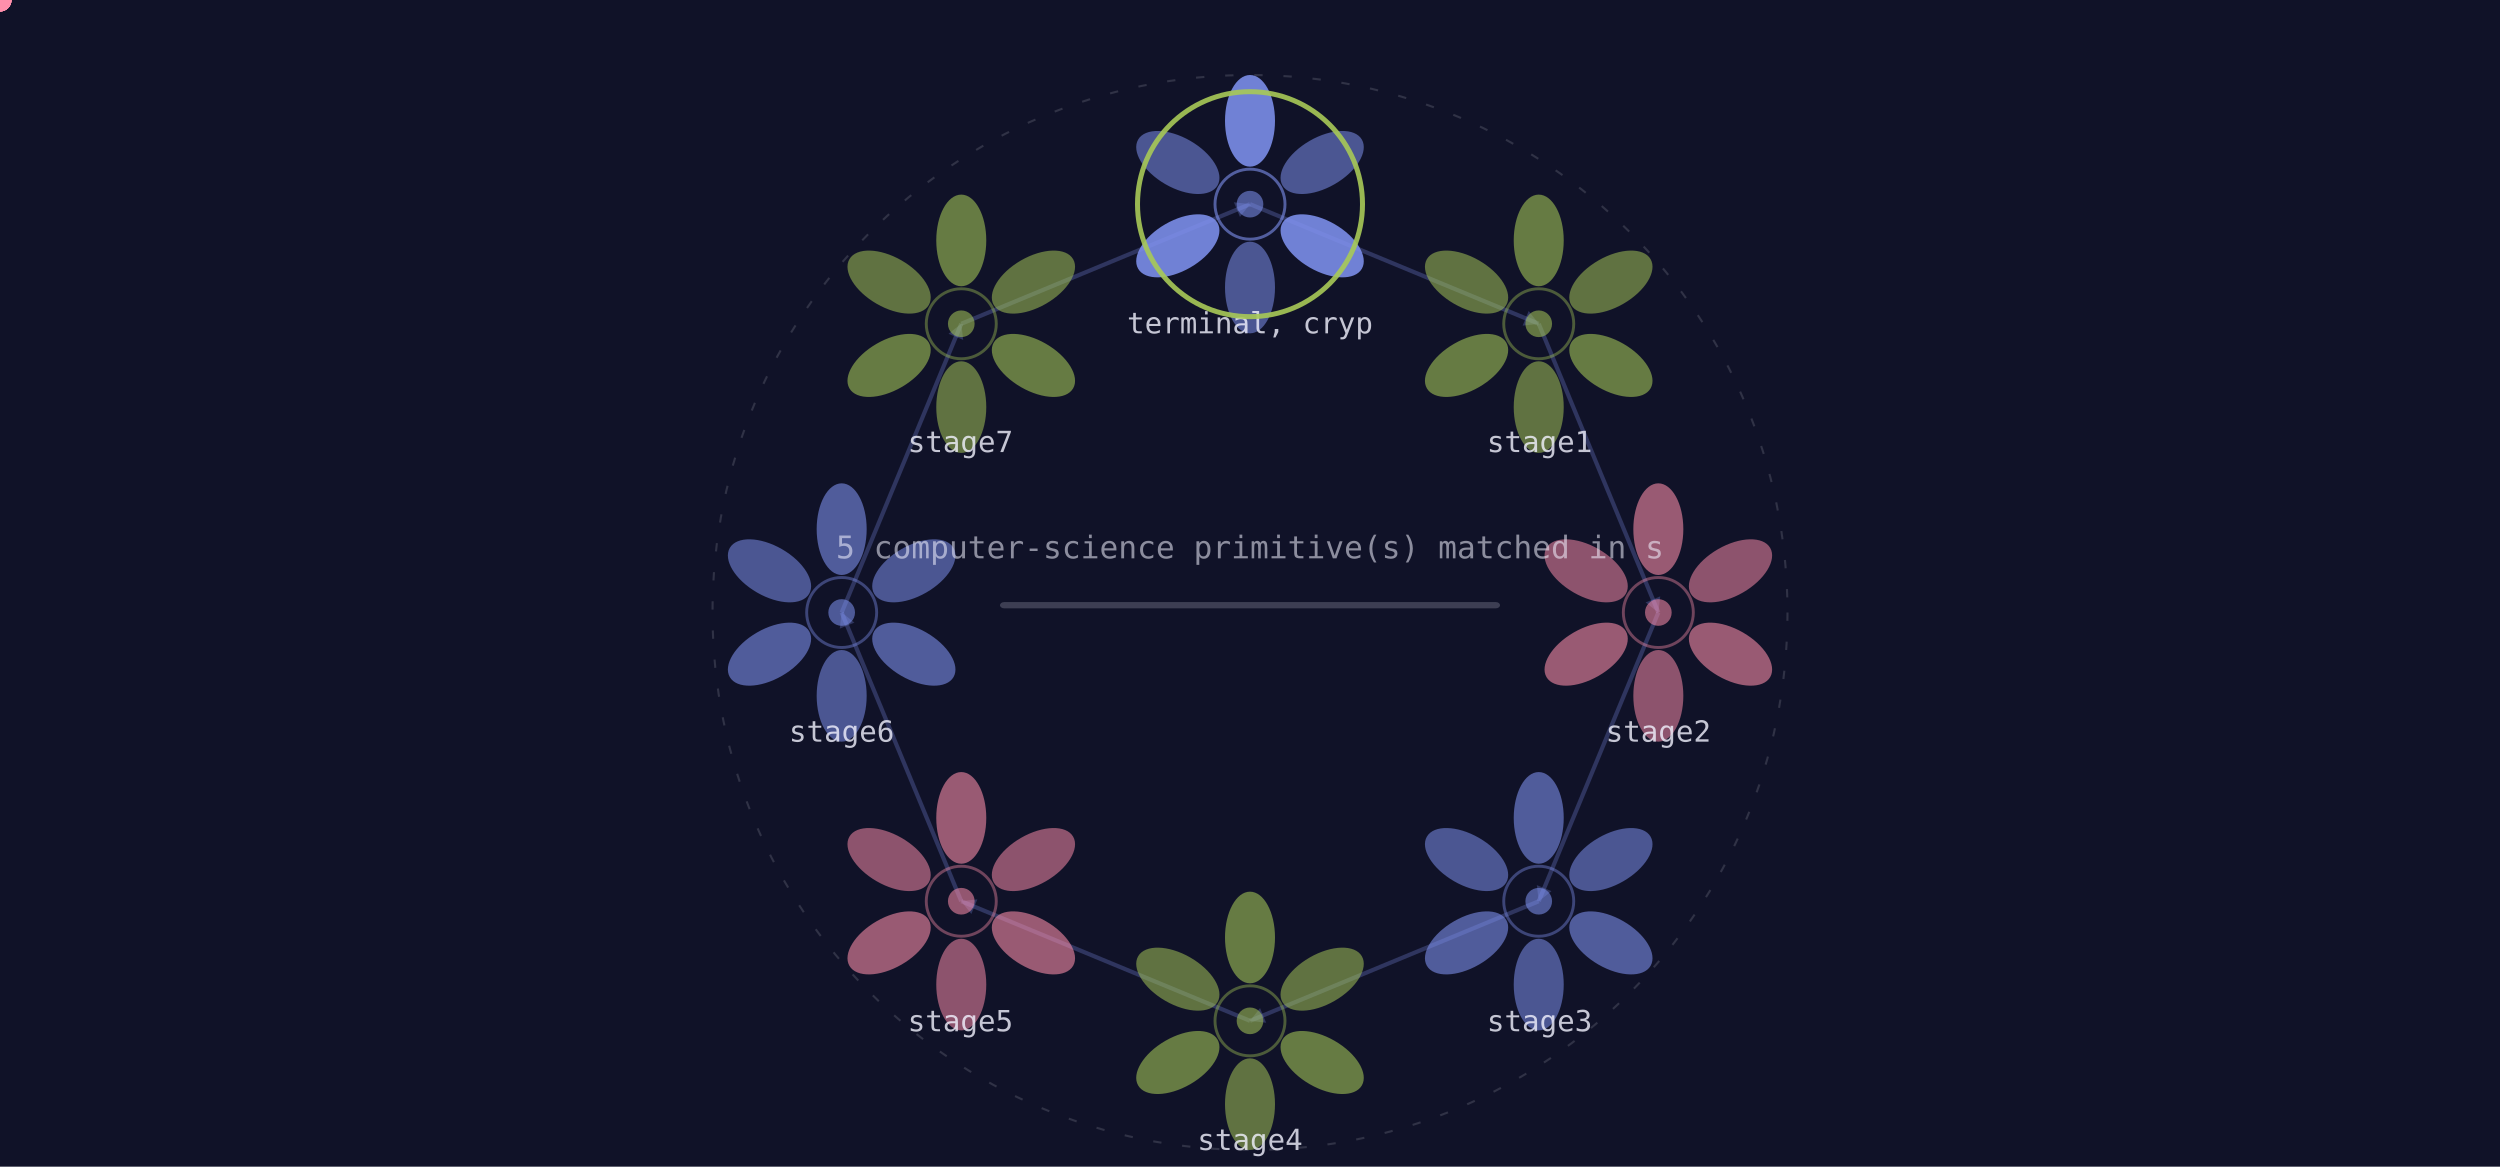
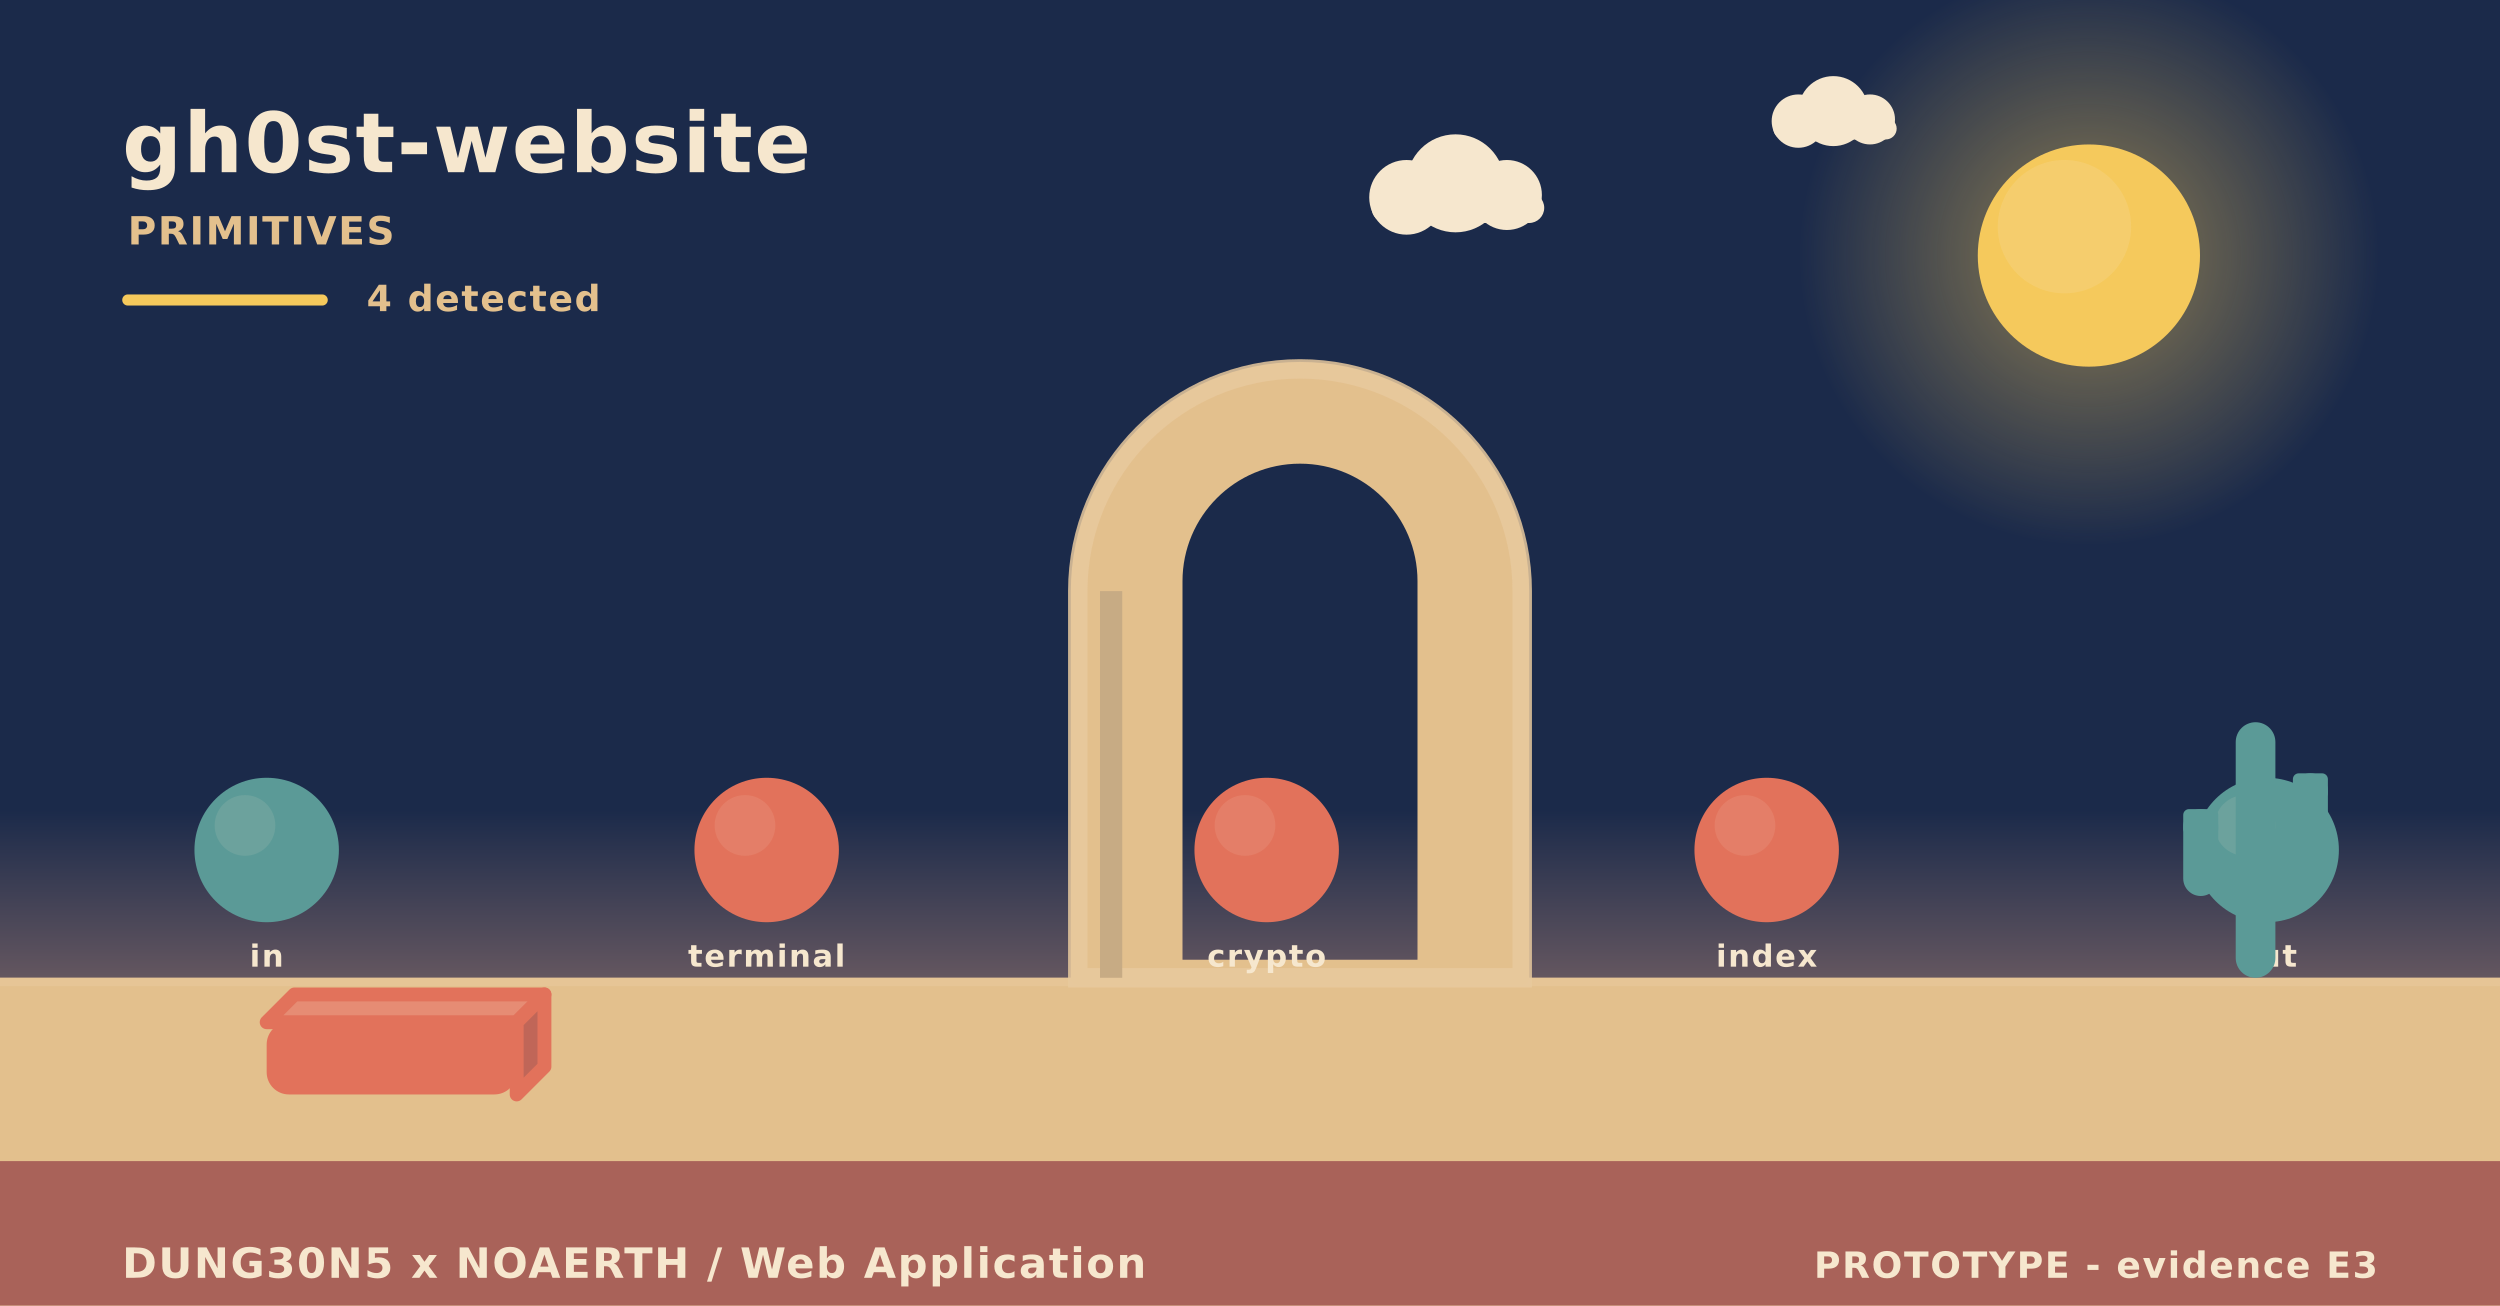
- <svg xmlns="http://www.w3.org/2000/svg" viewBox="0 0 1200 560" width="1200" height="560" role="img" aria-label="gh0st-website state machine">
-   <rect width="1200" height="560" fill="#101228" />
-   <defs>
-     <linearGradient id="gs" x1="0" y1="0" x2="1" y2="1">
-       <stop offset="0%" stop-color="#8093f1" />
-       <stop offset="100%" stop-color="#a7c957" />
-     </linearGradient>
-   </defs>
-   <circle cx="600.00" cy="294.00" r="258.00" fill="none" stroke="rgba(242,242,255,0.140)" stroke-width="1.00" opacity="1.00" stroke-dasharray="4 10" />
-   <line x1="600.00" y1="98.00" x2="738.59" y2="155.41" stroke="rgba(128,147,241,0.500)" stroke-width="2.00" opacity="0.55" />
-   <polygon points="738.59,155.41 733.76,149.29 730.86,156.32" fill="rgba(128,147,241,0.500)" opacity="0.55" />
-   <g opacity="0.9">
-     <circle cx="0.00" cy="0.00" r="5.50" fill="#ff8fab" opacity="1.00" />
-     <animateTransform attributeName="transform" type="translate" values="600.00,98.00 738.59,155.41" dur="5.8s" begin="0.0s" repeatCount="indefinite" />
-     <animateTransform attributeName="transform" type="translate" values="738.59,155.41 600.00,98.00" dur="5.8s" begin="2.9s" repeatCount="indefinite" />
+ <svg xmlns="http://www.w3.org/2000/svg" width="900" height="470" viewBox="0 0 900 470" role="img" aria-label="gh0st-website - how it behaves">
+   <linearGradient id="skys" x1="0" y1="0" x2="0" y2="1">
+     <stop offset="0" stop-color="#1b2a4a" />
+     <stop offset="0.62" stop-color="#1b2a4a" />
+     <stop offset="1" stop-color="#f3ad8a" />
+   </linearGradient>
+   <rect width="900" height="470" fill="url(#skys)" />
+   <radialGradient id="suns">
+     <stop offset="0.35" stop-color="#f5c95c" stop-opacity="0.34" />
+     <stop offset="1" stop-color="#f5c95c" stop-opacity="0" />
+   </radialGradient>
+   <circle cx="752" cy="92" r="104" fill="url(#suns)" />
+   <circle cx="752" cy="92" r="40" fill="#f5c95c" />
+   <circle cx="743.2" cy="81.6" r="24" fill="#f5d27e" opacity="0.5" />
+   <g>
+     <circle cx="524" cy="66" r="17.64" fill="#f6e7ce" />
+     <circle cx="506.36" cy="71.04" r="13.44" fill="#f6e7ce" />
+     <circle cx="542.48" cy="70.2" r="12.6" fill="#f6e7ce" />
+     <rect x="493.76" y="69.36" width="62.16" height="10.92" rx="5.46" fill="#f6e7ce" />
+     <animateTransform attributeName="transform" type="translate" values="0 0;24 0;0 0" dur="36s" begin="0s" repeatCount="indefinite" />
  </g>
-   <line x1="738.59" y1="155.41" x2="796.00" y2="294.00" stroke="rgba(128,147,241,0.500)" stroke-width="2.00" opacity="0.55" />
-   <polygon points="796.00,294.00 796.91,286.26 789.89,289.17" fill="rgba(128,147,241,0.500)" opacity="0.55" />
-   <g opacity="0.9">
-     <circle cx="0.00" cy="0.00" r="5.50" fill="#ff8fab" opacity="1.00" />
-     <animateTransform attributeName="transform" type="translate" values="738.59,155.41 796.00,294.00" dur="5.8s" begin="0.725s" repeatCount="indefinite" />
-     <animateTransform attributeName="transform" type="translate" values="796.00,294.00 738.59,155.41" dur="5.8s" begin="3.625s" repeatCount="indefinite" />
+   <g>
+     <circle cx="660" cy="40" r="12.6" fill="#f6e7ce" />
+     <circle cx="647.4" cy="43.6" r="9.6" fill="#f6e7ce" />
+     <circle cx="673.2" cy="43" r="9" fill="#f6e7ce" />
+     <rect x="638.4" y="42.4" width="44.4" height="7.8" rx="3.9" fill="#f6e7ce" />
+     <animateTransform attributeName="transform" type="translate" values="0 0;-18 0;0 0" dur="46s" begin="3s" repeatCount="indefinite" />
  </g>
-   <line x1="796.00" y1="294.00" x2="738.59" y2="432.59" stroke="rgba(128,147,241,0.500)" stroke-width="2.00" opacity="0.55" />
-   <polygon points="738.59,432.59 744.71,427.76 737.68,424.86" fill="rgba(128,147,241,0.500)" opacity="0.55" />
-   <g opacity="0.9">
-     <circle cx="0.00" cy="0.00" r="5.50" fill="#ff8fab" opacity="1.00" />
-     <animateTransform attributeName="transform" type="translate" values="796.00,294.00 738.59,432.59" dur="5.8s" begin="1.45s" repeatCount="indefinite" />
-     <animateTransform attributeName="transform" type="translate" values="738.59,432.59 796.00,294.00" dur="5.8s" begin="4.35s" repeatCount="indefinite" />
+   <rect x="0" y="352" width="900" height="118" fill="#e3c08d" />
+   <rect x="0" y="352" width="900" height="3" fill="#e6c596" />
+   <text x="44" y="62" font-family="Verdana,DejaVu Sans,sans-serif" font-size="30" font-weight="700" letter-spacing="0.6" fill="#f6e7ce" text-anchor="start">gh0st-website</text>
+   <text x="46" y="88" font-family="Verdana,DejaVu Sans,sans-serif" font-size="14" font-weight="700" letter-spacing="0.6" fill="#e3c08d" text-anchor="start">PRIMITIVES</text>
+   <rect x="44" y="106" width="74" height="4" rx="2" fill="#f5c95c" />
+   <text x="132" y="112" font-family="Verdana,DejaVu Sans,sans-serif" font-size="13" font-weight="700" letter-spacing="0.6" fill="#e3c08d" text-anchor="start">4 detected</text>
+   <path d="M388,352 L388,212.8 A80,80 0 0 1 548,212.8 L548,352 Z M423.2,348 L423.2,209.22 A44.8,44.8 0 0 1 512.8,209.22 L512.8,348 Z" fill="#e3c08d" fill-rule="evenodd" stroke="#e3c08d" stroke-width="5" stroke-linejoin="round" />
+   <path d="M388,352 L388,212.8 A80,80 0 0 1 548,212.8 L548,352 Z" fill="none" stroke="#e8c99d" stroke-width="7" stroke-linecap="round" opacity="0.85" />
+   <rect x="396" y="212.8" width="8" height="139.2" fill="#c7ab84" />
+   <circle cx="96" cy="306" r="26" fill="#5b9a97" />
+   <circle cx="88.2" cy="297.16" r="10.92" fill="#7aa9a2" opacity="0.55" />
+   <text x="96" y="348" font-family="Verdana,DejaVu Sans,sans-serif" font-size="11" font-weight="700" letter-spacing="0.6" fill="#f6e7ce" text-anchor="middle">in</text>
+   <g>
+     <circle cx="276" cy="306" r="26" fill="#e2725b" />
+     <circle cx="268.2" cy="297.16" r="10.92" fill="#e68972" opacity="0.55" />
+     <animate attributeName="opacity" values="0.8;1;0.8" dur="4.6s" begin="0s" repeatCount="indefinite" />
  </g>
-   <line x1="738.59" y1="432.59" x2="600.00" y2="490.00" stroke="rgba(128,147,241,0.500)" stroke-width="2.00" opacity="0.55" />
-   <polygon points="600.00,490.00 607.74,490.91 604.83,483.89" fill="rgba(128,147,241,0.500)" opacity="0.55" />
-   <g opacity="0.9">
-     <circle cx="0.00" cy="0.00" r="5.50" fill="#ff8fab" opacity="1.00" />
-     <animateTransform attributeName="transform" type="translate" values="738.59,432.59 600.00,490.00" dur="5.8s" begin="2.175s" repeatCount="indefinite" />
-     <animateTransform attributeName="transform" type="translate" values="600.00,490.00 738.59,432.59" dur="5.8s" begin="5.075s" repeatCount="indefinite" />
+   <text x="276" y="348" font-family="Verdana,DejaVu Sans,sans-serif" font-size="11" font-weight="700" letter-spacing="0.6" fill="#f6e7ce" text-anchor="middle">terminal</text>
+   <g>
+     <circle cx="456" cy="306" r="26" fill="#e2725b" />
+     <circle cx="448.2" cy="297.16" r="10.92" fill="#e68972" opacity="0.55" />
+     <animate attributeName="opacity" values="0.8;1;0.8" dur="5.2s" begin="0s" repeatCount="indefinite" />
  </g>
-   <line x1="600.00" y1="490.00" x2="461.41" y2="432.59" stroke="rgba(128,147,241,0.500)" stroke-width="2.00" opacity="0.55" />
-   <polygon points="461.41,432.59 466.24,438.71 469.14,431.68" fill="rgba(128,147,241,0.500)" opacity="0.55" />
-   <g opacity="0.9">
-     <circle cx="0.00" cy="0.00" r="5.50" fill="#ff8fab" opacity="1.00" />
-     <animateTransform attributeName="transform" type="translate" values="600.00,490.00 461.41,432.59" dur="5.8s" begin="2.9s" repeatCount="indefinite" />
-     <animateTransform attributeName="transform" type="translate" values="461.41,432.59 600.00,490.00" dur="5.8s" begin="5.8s" repeatCount="indefinite" />
+   <text x="456" y="348" font-family="Verdana,DejaVu Sans,sans-serif" font-size="11" font-weight="700" letter-spacing="0.6" fill="#f6e7ce" text-anchor="middle">crypto</text>
+   <g>
+     <circle cx="636" cy="306" r="26" fill="#e2725b" />
+     <circle cx="628.2" cy="297.16" r="10.92" fill="#e68972" opacity="0.55" />
+     <animate attributeName="opacity" values="0.8;1;0.8" dur="5.8s" begin="0s" repeatCount="indefinite" />
  </g>
-   <line x1="461.41" y1="432.59" x2="404.00" y2="294.00" stroke="rgba(128,147,241,0.500)" stroke-width="2.00" opacity="0.55" />
-   <polygon points="404.00,294.00 403.09,301.74 410.11,298.83" fill="rgba(128,147,241,0.500)" opacity="0.55" />
-   <g opacity="0.9">
-     <circle cx="0.00" cy="0.00" r="5.50" fill="#ff8fab" opacity="1.00" />
-     <animateTransform attributeName="transform" type="translate" values="461.41,432.59 404.00,294.00" dur="5.8s" begin="3.625s" repeatCount="indefinite" />
-     <animateTransform attributeName="transform" type="translate" values="404.00,294.00 461.41,432.59" dur="5.8s" begin="6.525s" repeatCount="indefinite" />
-   </g>
-   <line x1="404.00" y1="294.00" x2="461.41" y2="155.41" stroke="rgba(128,147,241,0.500)" stroke-width="2.00" opacity="0.55" />
-   <polygon points="461.41,155.41 455.29,160.24 462.32,163.14" fill="rgba(128,147,241,0.500)" opacity="0.55" />
-   <g opacity="0.9">
-     <circle cx="0.00" cy="0.00" r="5.50" fill="#ff8fab" opacity="1.00" />
-     <animateTransform attributeName="transform" type="translate" values="404.00,294.00 461.41,155.41" dur="5.8s" begin="4.35s" repeatCount="indefinite" />
-     <animateTransform attributeName="transform" type="translate" values="461.41,155.41 404.00,294.00" dur="5.8s" begin="7.25s" repeatCount="indefinite" />
-   </g>
-   <line x1="461.41" y1="155.41" x2="600.00" y2="98.00" stroke="rgba(128,147,241,0.500)" stroke-width="2.00" opacity="0.55" />
-   <polygon points="600.00,98.00 592.26,97.09 595.17,104.11" fill="rgba(128,147,241,0.500)" opacity="0.55" />
-   <g opacity="0.9">
-     <circle cx="0.00" cy="0.00" r="5.50" fill="#ff8fab" opacity="1.00" />
-     <animateTransform attributeName="transform" type="translate" values="461.41,155.41 600.00,98.00" dur="5.8s" begin="5.075s" repeatCount="indefinite" />
-     <animateTransform attributeName="transform" type="translate" values="600.00,98.00 461.41,155.41" dur="5.8s" begin="7.975s" repeatCount="indefinite" />
-   </g>
-   <ellipse cx="600.00" cy="58.00" rx="12.00" ry="22.00" fill="rgba(128,147,241,0.900)" opacity="0.95" transform="rotate(0.0 600.00 58.00)" />
-   <ellipse cx="634.64" cy="78.00" rx="12.00" ry="22.00" fill="rgba(128,147,241,0.550)" opacity="0.95" transform="rotate(60.0 634.64 78.00)" />
-   <ellipse cx="634.64" cy="118.00" rx="12.00" ry="22.00" fill="rgba(128,147,241,0.900)" opacity="0.95" transform="rotate(120.0 634.64 118.00)" />
-   <ellipse cx="600.00" cy="138.00" rx="12.00" ry="22.00" fill="rgba(128,147,241,0.550)" opacity="0.95" transform="rotate(180.0 600.00 138.00)" />
-   <ellipse cx="565.36" cy="118.00" rx="12.00" ry="22.00" fill="rgba(128,147,241,0.900)" opacity="0.95" transform="rotate(240.0 565.36 118.00)" />
-   <ellipse cx="565.36" cy="78.00" rx="12.00" ry="22.00" fill="rgba(128,147,241,0.550)" opacity="0.95" transform="rotate(300.0 565.36 78.00)" />
-   <circle cx="600.00" cy="98.00" r="16.80" fill="none" stroke="rgba(128,147,241,0.900)" stroke-width="1.40" opacity="0.66" />
-   <circle cx="600.00" cy="98.00" r="6.40" fill="rgba(128,147,241,0.550)" opacity="1.00" />
-   <text x="600" y="160" font-family="ui-monospace,Menlo,monospace" font-size="14" fill="rgba(242,242,255,0.800)" text-anchor="middle">terminal, cryp</text>
-   <g>
-     <circle cx="600.00" cy="98.00" r="54.00" fill="none" stroke="#a7c957" stroke-width="2.40" opacity="0.90" />
-     <animate attributeName="opacity" values="0.25;1.0;0.25" dur="11.6s" begin="0.0s" repeatCount="indefinite" />
-   </g>
-   <ellipse cx="738.59" cy="115.41" rx="12.00" ry="22.00" fill="rgba(167,201,87,0.600)" opacity="0.95" transform="rotate(0.0 738.59 115.41)" />
-   <ellipse cx="773.23" cy="135.41" rx="12.00" ry="22.00" fill="rgba(167,201,87,0.550)" opacity="0.95" transform="rotate(60.0 773.23 135.41)" />
-   <ellipse cx="773.23" cy="175.41" rx="12.00" ry="22.00" fill="rgba(167,201,87,0.600)" opacity="0.95" transform="rotate(120.0 773.23 175.41)" />
-   <ellipse cx="738.59" cy="195.41" rx="12.00" ry="22.00" fill="rgba(167,201,87,0.550)" opacity="0.95" transform="rotate(180.0 738.59 195.41)" />
-   <ellipse cx="703.95" cy="175.41" rx="12.00" ry="22.00" fill="rgba(167,201,87,0.600)" opacity="0.95" transform="rotate(240.0 703.95 175.41)" />
-   <ellipse cx="703.95" cy="135.41" rx="12.00" ry="22.00" fill="rgba(167,201,87,0.550)" opacity="0.95" transform="rotate(300.0 703.95 135.41)" />
-   <circle cx="738.59" cy="155.41" r="16.80" fill="none" stroke="rgba(167,201,87,0.600)" stroke-width="1.40" opacity="0.66" />
-   <circle cx="738.59" cy="155.41" r="6.40" fill="rgba(167,201,87,0.550)" opacity="1.00" />
-   <text x="739" y="217" font-family="ui-monospace,Menlo,monospace" font-size="14" fill="rgba(242,242,255,0.800)" text-anchor="middle">stage1</text>
-   <ellipse cx="796.00" cy="254.00" rx="12.00" ry="22.00" fill="rgba(255,143,171,0.600)" opacity="0.95" transform="rotate(0.0 796.00 254.00)" />
-   <ellipse cx="830.64" cy="274.00" rx="12.00" ry="22.00" fill="rgba(255,143,171,0.550)" opacity="0.95" transform="rotate(60.0 830.64 274.00)" />
-   <ellipse cx="830.64" cy="314.00" rx="12.00" ry="22.00" fill="rgba(255,143,171,0.600)" opacity="0.95" transform="rotate(120.0 830.64 314.00)" />
-   <ellipse cx="796.00" cy="334.00" rx="12.00" ry="22.00" fill="rgba(255,143,171,0.550)" opacity="0.95" transform="rotate(180.0 796.00 334.00)" />
-   <ellipse cx="761.36" cy="314.00" rx="12.00" ry="22.00" fill="rgba(255,143,171,0.600)" opacity="0.95" transform="rotate(240.0 761.36 314.00)" />
-   <ellipse cx="761.36" cy="274.00" rx="12.00" ry="22.00" fill="rgba(255,143,171,0.550)" opacity="0.95" transform="rotate(300.0 761.36 274.00)" />
-   <circle cx="796.00" cy="294.00" r="16.80" fill="none" stroke="rgba(255,143,171,0.600)" stroke-width="1.40" opacity="0.66" />
-   <circle cx="796.00" cy="294.00" r="6.40" fill="rgba(255,143,171,0.550)" opacity="1.00" />
-   <text x="796" y="356" font-family="ui-monospace,Menlo,monospace" font-size="14" fill="rgba(242,242,255,0.800)" text-anchor="middle">stage2</text>
-   <ellipse cx="738.59" cy="392.59" rx="12.00" ry="22.00" fill="rgba(128,147,241,0.600)" opacity="0.95" transform="rotate(0.0 738.59 392.59)" />
-   <ellipse cx="773.23" cy="412.59" rx="12.00" ry="22.00" fill="rgba(128,147,241,0.550)" opacity="0.95" transform="rotate(60.0 773.23 412.59)" />
-   <ellipse cx="773.23" cy="452.59" rx="12.00" ry="22.00" fill="rgba(128,147,241,0.600)" opacity="0.95" transform="rotate(120.0 773.23 452.59)" />
-   <ellipse cx="738.59" cy="472.59" rx="12.00" ry="22.00" fill="rgba(128,147,241,0.550)" opacity="0.95" transform="rotate(180.0 738.59 472.59)" />
-   <ellipse cx="703.95" cy="452.59" rx="12.00" ry="22.00" fill="rgba(128,147,241,0.600)" opacity="0.95" transform="rotate(240.0 703.95 452.59)" />
-   <ellipse cx="703.95" cy="412.59" rx="12.00" ry="22.00" fill="rgba(128,147,241,0.550)" opacity="0.95" transform="rotate(300.0 703.95 412.59)" />
-   <circle cx="738.59" cy="432.59" r="16.80" fill="none" stroke="rgba(128,147,241,0.600)" stroke-width="1.40" opacity="0.66" />
-   <circle cx="738.59" cy="432.59" r="6.40" fill="rgba(128,147,241,0.550)" opacity="1.00" />
-   <text x="739" y="495" font-family="ui-monospace,Menlo,monospace" font-size="14" fill="rgba(242,242,255,0.800)" text-anchor="middle">stage3</text>
-   <ellipse cx="600.00" cy="450.00" rx="12.00" ry="22.00" fill="rgba(167,201,87,0.600)" opacity="0.95" transform="rotate(0.0 600.00 450.00)" />
-   <ellipse cx="634.64" cy="470.00" rx="12.00" ry="22.00" fill="rgba(167,201,87,0.550)" opacity="0.95" transform="rotate(60.0 634.64 470.00)" />
-   <ellipse cx="634.64" cy="510.00" rx="12.00" ry="22.00" fill="rgba(167,201,87,0.600)" opacity="0.95" transform="rotate(120.0 634.64 510.00)" />
-   <ellipse cx="600.00" cy="530.00" rx="12.00" ry="22.00" fill="rgba(167,201,87,0.550)" opacity="0.95" transform="rotate(180.0 600.00 530.00)" />
-   <ellipse cx="565.36" cy="510.00" rx="12.00" ry="22.00" fill="rgba(167,201,87,0.600)" opacity="0.95" transform="rotate(240.0 565.36 510.00)" />
-   <ellipse cx="565.36" cy="470.00" rx="12.00" ry="22.00" fill="rgba(167,201,87,0.550)" opacity="0.95" transform="rotate(300.0 565.36 470.00)" />
-   <circle cx="600.00" cy="490.00" r="16.80" fill="none" stroke="rgba(167,201,87,0.600)" stroke-width="1.40" opacity="0.66" />
-   <circle cx="600.00" cy="490.00" r="6.40" fill="rgba(167,201,87,0.550)" opacity="1.00" />
-   <text x="600" y="552" font-family="ui-monospace,Menlo,monospace" font-size="14" fill="rgba(242,242,255,0.800)" text-anchor="middle">stage4</text>
-   <ellipse cx="461.41" cy="392.59" rx="12.00" ry="22.00" fill="rgba(255,143,171,0.600)" opacity="0.95" transform="rotate(0.0 461.41 392.59)" />
-   <ellipse cx="496.05" cy="412.59" rx="12.00" ry="22.00" fill="rgba(255,143,171,0.550)" opacity="0.95" transform="rotate(60.0 496.05 412.59)" />
-   <ellipse cx="496.05" cy="452.59" rx="12.00" ry="22.00" fill="rgba(255,143,171,0.600)" opacity="0.95" transform="rotate(120.0 496.05 452.59)" />
-   <ellipse cx="461.41" cy="472.59" rx="12.00" ry="22.00" fill="rgba(255,143,171,0.550)" opacity="0.95" transform="rotate(180.0 461.41 472.59)" />
-   <ellipse cx="426.77" cy="452.59" rx="12.00" ry="22.00" fill="rgba(255,143,171,0.600)" opacity="0.95" transform="rotate(240.0 426.77 452.59)" />
-   <ellipse cx="426.77" cy="412.59" rx="12.00" ry="22.00" fill="rgba(255,143,171,0.550)" opacity="0.95" transform="rotate(300.0 426.77 412.59)" />
-   <circle cx="461.41" cy="432.59" r="16.80" fill="none" stroke="rgba(255,143,171,0.600)" stroke-width="1.40" opacity="0.66" />
-   <circle cx="461.41" cy="432.59" r="6.40" fill="rgba(255,143,171,0.550)" opacity="1.00" />
-   <text x="461" y="495" font-family="ui-monospace,Menlo,monospace" font-size="14" fill="rgba(242,242,255,0.800)" text-anchor="middle">stage5</text>
-   <ellipse cx="404.00" cy="254.00" rx="12.00" ry="22.00" fill="rgba(128,147,241,0.600)" opacity="0.95" transform="rotate(0.0 404.00 254.00)" />
-   <ellipse cx="438.64" cy="274.00" rx="12.00" ry="22.00" fill="rgba(128,147,241,0.550)" opacity="0.95" transform="rotate(60.0 438.64 274.00)" />
-   <ellipse cx="438.64" cy="314.00" rx="12.00" ry="22.00" fill="rgba(128,147,241,0.600)" opacity="0.95" transform="rotate(120.0 438.64 314.00)" />
-   <ellipse cx="404.00" cy="334.00" rx="12.00" ry="22.00" fill="rgba(128,147,241,0.550)" opacity="0.95" transform="rotate(180.0 404.00 334.00)" />
-   <ellipse cx="369.36" cy="314.00" rx="12.00" ry="22.00" fill="rgba(128,147,241,0.600)" opacity="0.95" transform="rotate(240.0 369.36 314.00)" />
-   <ellipse cx="369.36" cy="274.00" rx="12.00" ry="22.00" fill="rgba(128,147,241,0.550)" opacity="0.95" transform="rotate(300.0 369.36 274.00)" />
-   <circle cx="404.00" cy="294.00" r="16.80" fill="none" stroke="rgba(128,147,241,0.600)" stroke-width="1.40" opacity="0.66" />
-   <circle cx="404.00" cy="294.00" r="6.40" fill="rgba(128,147,241,0.550)" opacity="1.00" />
-   <text x="404" y="356" font-family="ui-monospace,Menlo,monospace" font-size="14" fill="rgba(242,242,255,0.800)" text-anchor="middle">stage6</text>
-   <ellipse cx="461.41" cy="115.41" rx="12.00" ry="22.00" fill="rgba(167,201,87,0.600)" opacity="0.95" transform="rotate(0.0 461.41 115.41)" />
-   <ellipse cx="496.05" cy="135.41" rx="12.00" ry="22.00" fill="rgba(167,201,87,0.550)" opacity="0.95" transform="rotate(60.0 496.05 135.41)" />
-   <ellipse cx="496.05" cy="175.41" rx="12.00" ry="22.00" fill="rgba(167,201,87,0.600)" opacity="0.95" transform="rotate(120.0 496.05 175.41)" />
-   <ellipse cx="461.41" cy="195.41" rx="12.00" ry="22.00" fill="rgba(167,201,87,0.550)" opacity="0.95" transform="rotate(180.0 461.41 195.41)" />
-   <ellipse cx="426.77" cy="175.41" rx="12.00" ry="22.00" fill="rgba(167,201,87,0.600)" opacity="0.95" transform="rotate(240.0 426.77 175.41)" />
-   <ellipse cx="426.77" cy="135.41" rx="12.00" ry="22.00" fill="rgba(167,201,87,0.550)" opacity="0.95" transform="rotate(300.0 426.77 135.41)" />
-   <circle cx="461.41" cy="155.41" r="16.80" fill="none" stroke="rgba(167,201,87,0.600)" stroke-width="1.40" opacity="0.66" />
-   <circle cx="461.41" cy="155.41" r="6.40" fill="rgba(167,201,87,0.550)" opacity="1.00" />
-   <text x="461" y="217" font-family="ui-monospace,Menlo,monospace" font-size="14" fill="rgba(242,242,255,0.800)" text-anchor="middle">stage7</text>
-   <rect x="480.00" y="289.00" width="240.00" height="3.00" rx="2.00" fill="rgba(242,242,255,0.200)" opacity="1.00" />
-   <text x="600" y="268" font-family="ui-monospace,Menlo,monospace" font-size="15" fill="rgba(242,242,255,0.550)" text-anchor="middle">5 computer-science primitive(s) matched in s</text>
+   <text x="636" y="348" font-family="Verdana,DejaVu Sans,sans-serif" font-size="11" font-weight="700" letter-spacing="0.6" fill="#f6e7ce" text-anchor="middle">index</text>
+   <circle cx="816" cy="306" r="26" fill="#5b9a97" />
+   <circle cx="808.2" cy="297.16" r="10.92" fill="#7aa9a2" opacity="0.55" />
+   <text x="816" y="348" font-family="Verdana,DejaVu Sans,sans-serif" font-size="11" font-weight="700" letter-spacing="0.6" fill="#f6e7ce" text-anchor="middle">out</text>
+   <path d="M96,368 L186,368 L196,358 L106,358 Z" fill="#e68c74" stroke="#e2725b" stroke-width="5" stroke-linejoin="round" />
+   <path d="M186,368 L196,358 L196,384 L186,394 Z" fill="#c06658" stroke="#e2725b" stroke-width="5" stroke-linejoin="round" />
+   <rect x="96" y="368" width="90" height="26" rx="8" fill="#e2725b" />
+   <rect x="804.86" y="260" width="14.28" height="92" rx="7.14" fill="#5b9a97" />
+   <rect x="785.96" y="291.28" width="12.6" height="31.28" rx="6.3" fill="#5b9a97" />
+   <rect x="785.96" y="291.28" width="12.6" height="9.2" rx="2.1" fill="#5b9a97" />
+   <rect x="825.44" y="278.4" width="12.6" height="31.28" rx="6.3" fill="#5b9a97" />
+   <rect x="825.44" y="278.4" width="12.6" height="9.2" rx="2.1" fill="#5b9a97" />
+   <rect x="0" y="418" width="900" height="52" rx="0" fill="#a65c56" opacity="0.94" />
+   <text x="44" y="460" font-family="Verdana,DejaVu Sans,sans-serif" font-size="15" font-weight="700" letter-spacing="0.6" fill="#f6e7ce" text-anchor="start">DUNG30N5 x NOAERTH  /  Web Application</text>
+   <text x="856" y="460" font-family="Verdana,DejaVu Sans,sans-serif" font-size="13" font-weight="700" letter-spacing="0.6" fill="#f6e7ce" text-anchor="end">PROTOTYPE  -  evidence E3</text>
</svg>
